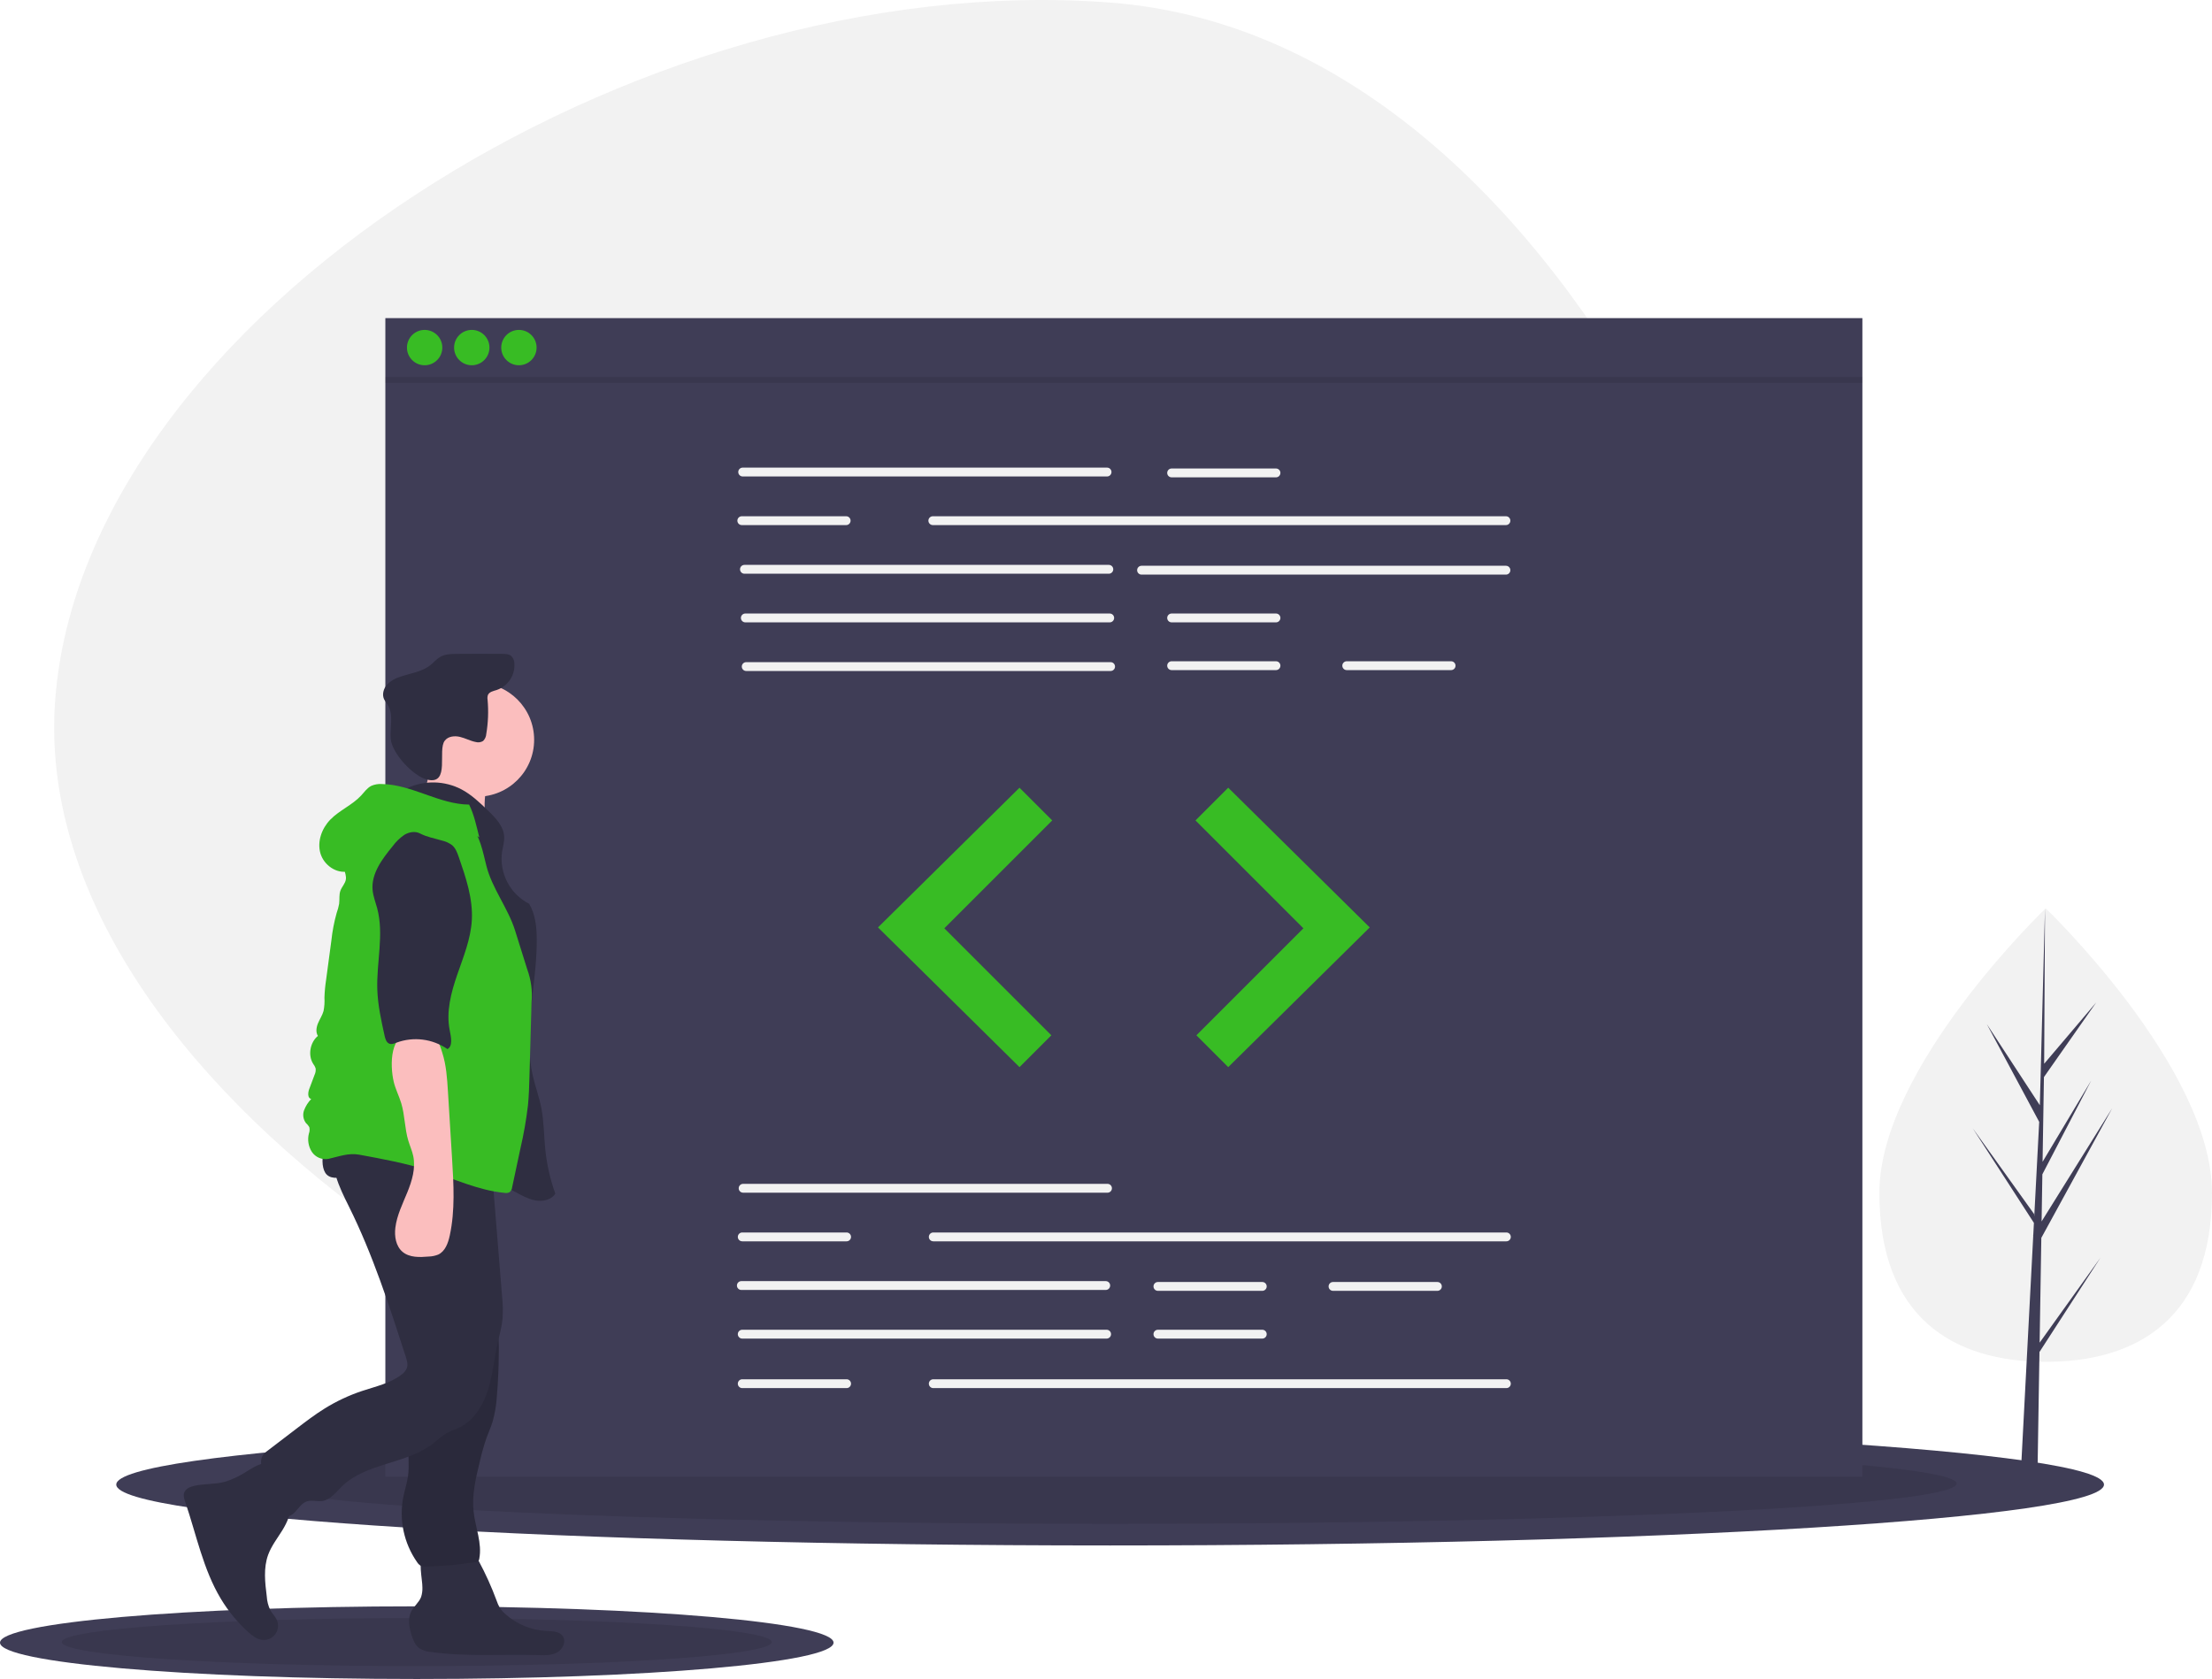
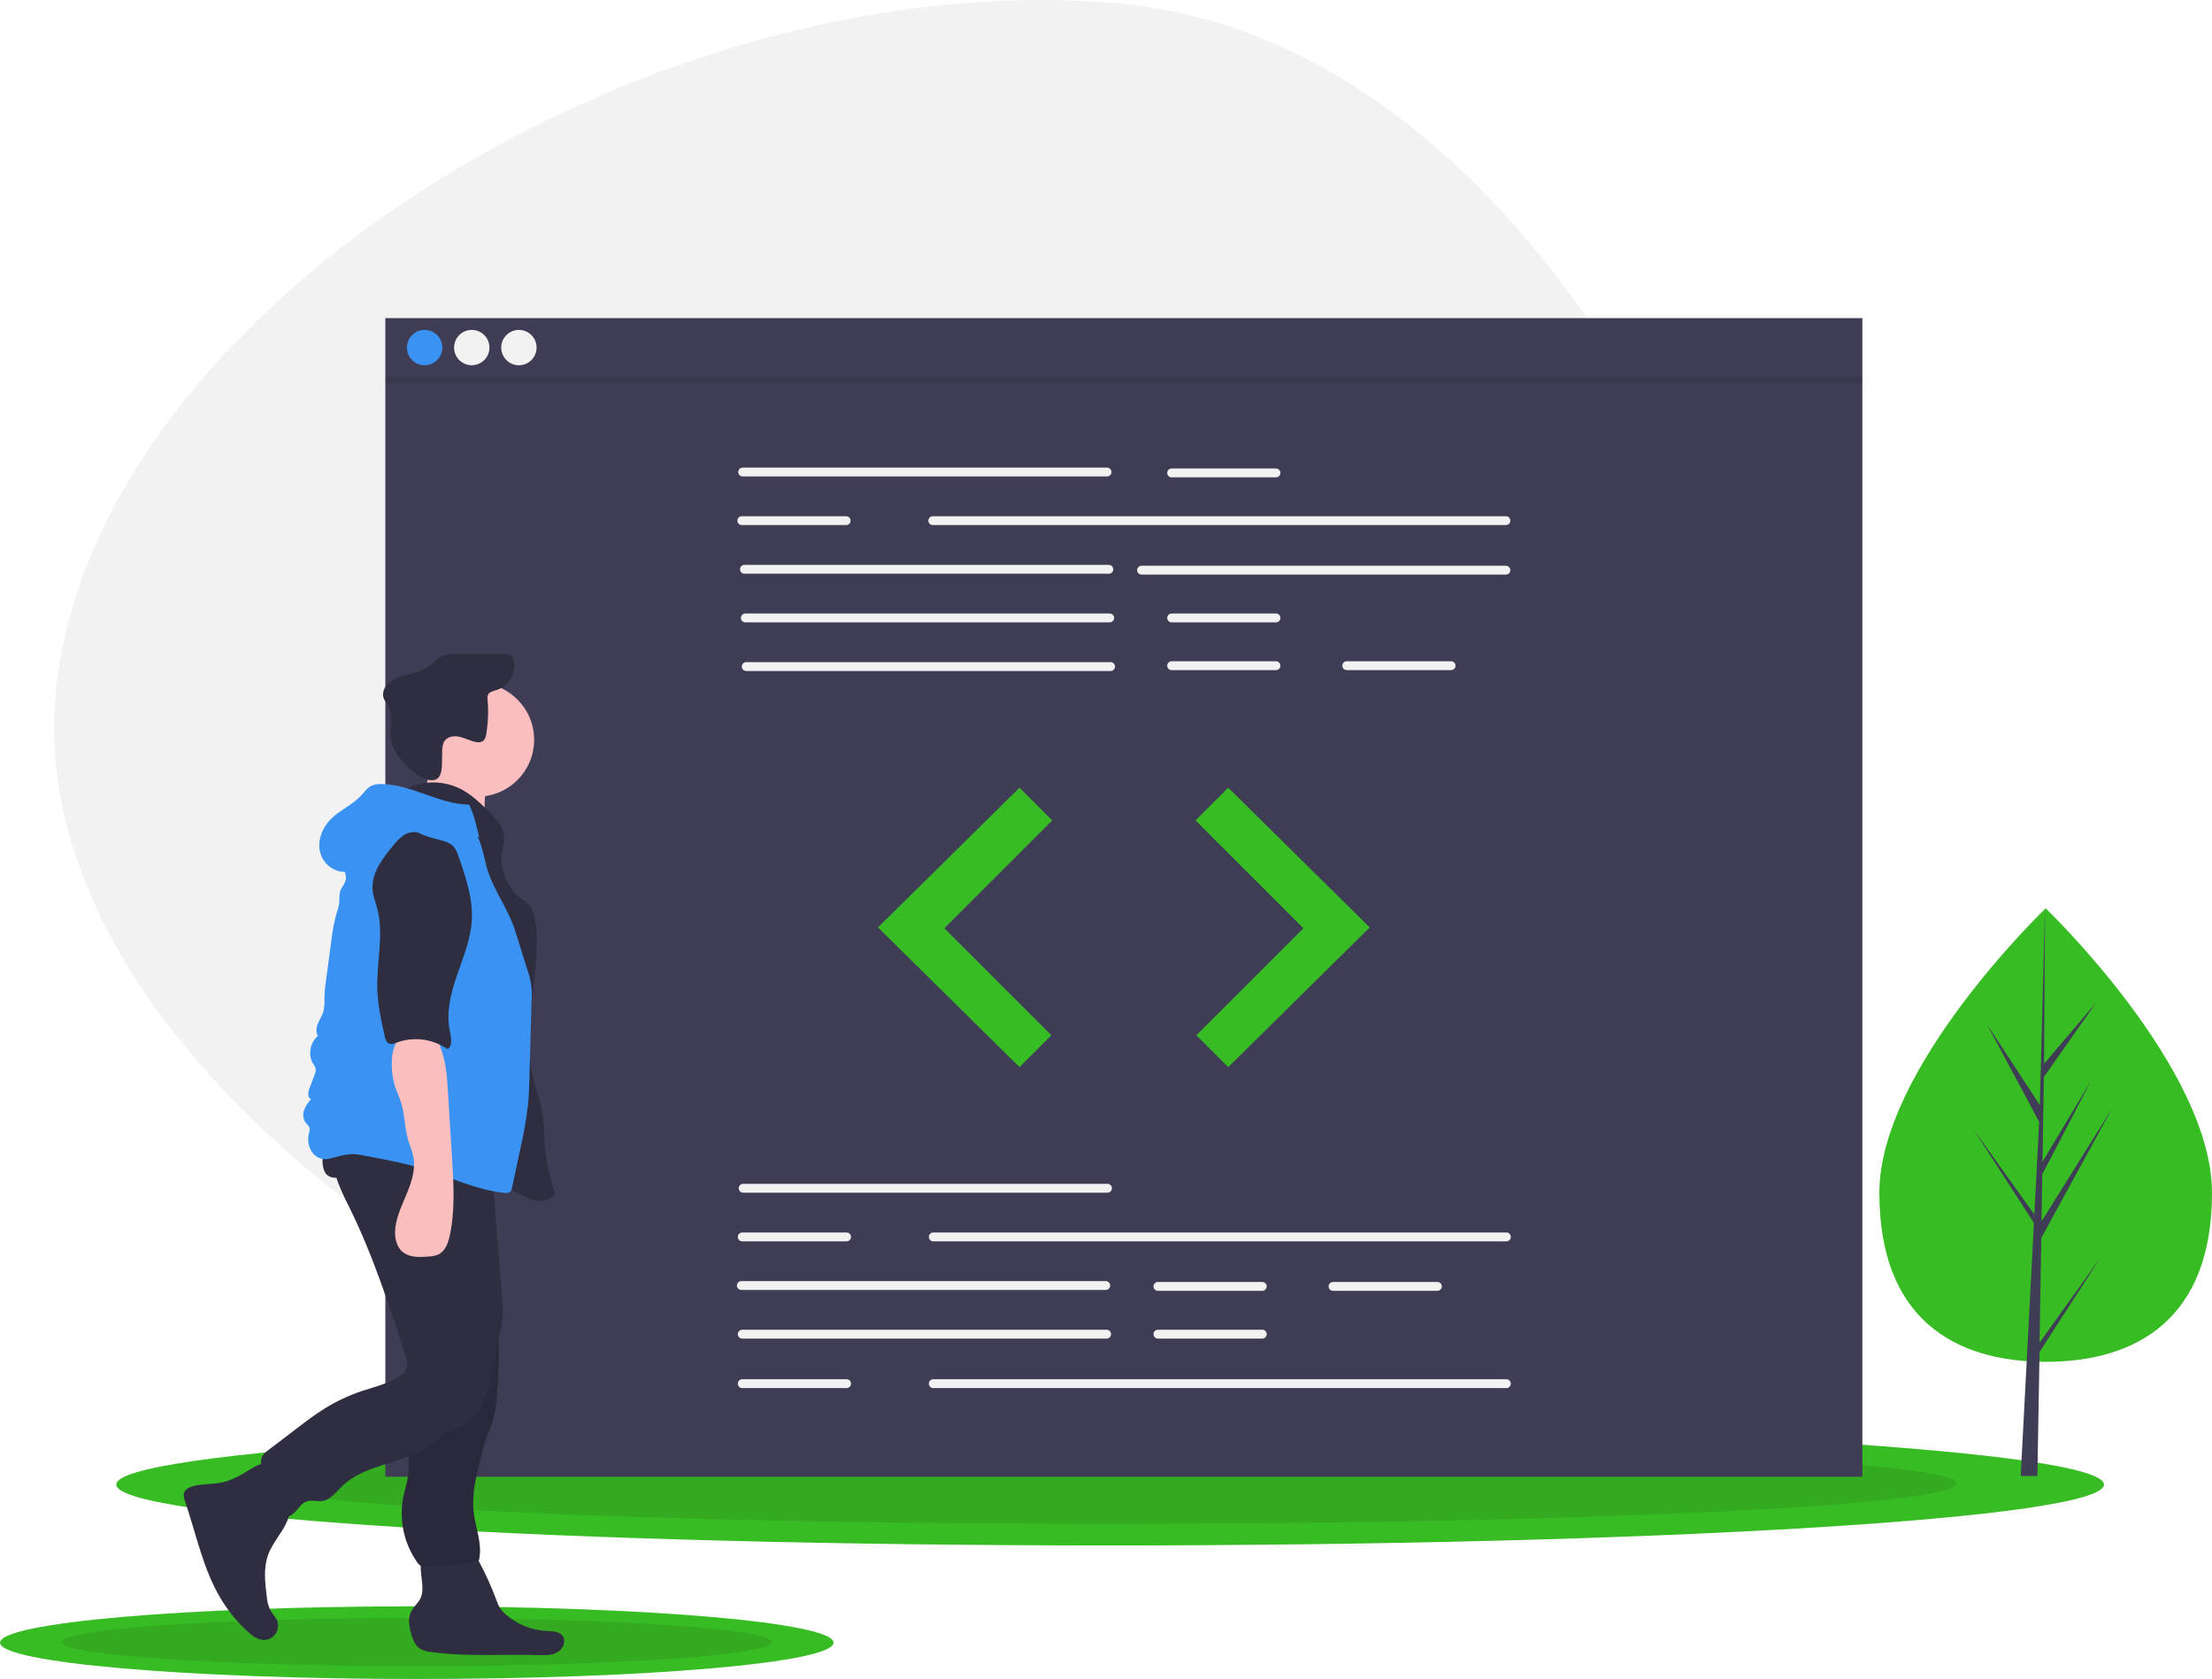
- <svg xmlns="http://www.w3.org/2000/svg" id="a594ac37-6d44-4297-8862-1cbd9c01c0b7" data-name="Layer 1" width="1126.194" height="855" viewBox="0 0 1126.194 855">
-   <path d="M581.768,778.438C339.369,759.991,50.297,572.172,65.014,378.781S359.7,5.358,602.099,23.805,984.031,403.667,969.314,597.058,824.166,796.885,581.768,778.438Z" transform="translate(-36.90323 -22.5)" fill="#f2f2f2" />
-   <ellipse cx="565.194" cy="756" rx="506" ry="31" fill="#3f3d56" />
-   <ellipse cx="565.194" cy="755.5" rx="431" ry="20.5" opacity="0.1" />
-   <ellipse cx="212.194" cy="836.5" rx="212.194" ry="18.5" fill="#3f3d56" />
-   <ellipse cx="212.194" cy="836.202" rx="180.742" ry="12.234" opacity="0.1" />
-   <rect x="196.194" y="162" width="752" height="590" fill="#3f3d56" />
-   <path d="M600.541,265.129H415.024a2.251,2.251,0,1,1,0-4.503H600.541a2.251,2.251,0,0,1,0,4.503Z" transform="translate(-36.90323 -22.5)" fill="#f2f2f2" />
-   <path d="M803.62,289.895H511.835a2.251,2.251,0,0,1,0-4.503H803.62a2.251,2.251,0,1,1,0,4.503Z" transform="translate(-36.90323 -22.5)" fill="#f2f2f2" />
-   <path d="M601.442,314.661H415.924a2.251,2.251,0,1,1,0-4.503H601.442a2.251,2.251,0,1,1,0,4.503Z" transform="translate(-36.90323 -22.5)" fill="#f2f2f2" />
-   <path d="M803.62,315.111H618.102a2.251,2.251,0,0,1,0-4.503H803.62a2.251,2.251,0,1,1,0,4.503Z" transform="translate(-36.90323 -22.5)" fill="#f2f2f2" />
-   <path d="M601.892,339.426H416.374a2.251,2.251,0,0,1,0-4.503H601.892a2.251,2.251,0,1,1,0,4.503Z" transform="translate(-36.90323 -22.5)" fill="#f2f2f2" />
-   <path d="M602.342,364.192H416.825a2.251,2.251,0,0,1,0-4.503H602.342a2.251,2.251,0,1,1,0,4.503Z" transform="translate(-36.90323 -22.5)" fill="#f2f2f2" />
-   <path d="M686.546,265.579H633.412a2.251,2.251,0,0,1,0-4.503h53.134a2.251,2.251,0,1,1,0,4.503Z" transform="translate(-36.90323 -22.5)" fill="#f2f2f2" />
-   <path d="M686.546,339.426H633.412a2.251,2.251,0,0,1,0-4.503h53.134a2.251,2.251,0,1,1,0,4.503Z" transform="translate(-36.90323 -22.5)" fill="#f2f2f2" />
-   <path d="M686.546,363.742H633.412a2.251,2.251,0,1,1,0-4.503h53.134a2.251,2.251,0,1,1,0,4.503Z" transform="translate(-36.90323 -22.5)" fill="#f2f2f2" />
-   <path d="M775.702,363.742H722.569a2.251,2.251,0,0,1,0-4.503h53.134a2.251,2.251,0,1,1,0,4.503Z" transform="translate(-36.90323 -22.5)" fill="#f2f2f2" />
-   <path d="M467.707,289.895H414.573a2.251,2.251,0,0,1,0-4.503h53.134a2.251,2.251,0,0,1,0,4.503Z" transform="translate(-36.90323 -22.5)" fill="#f2f2f2" />
-   <path d="M600.766,629.861H415.249a2.251,2.251,0,0,1,0-4.503H600.766a2.251,2.251,0,0,1,0,4.503Z" transform="translate(-36.90323 -22.5)" fill="#f2f2f2" />
-   <path d="M599.866,679.392H414.348a2.251,2.251,0,1,1,0-4.503H599.866a2.251,2.251,0,0,1,0,4.503Z" transform="translate(-36.90323 -22.5)" fill="#f2f2f2" />
-   <path d="M600.316,704.158H414.798a2.251,2.251,0,1,1,0-4.503H600.316a2.251,2.251,0,1,1,0,4.503Z" transform="translate(-36.90323 -22.5)" fill="#f2f2f2" />
-   <path d="M679.566,679.842H626.433a2.251,2.251,0,0,1,0-4.503h53.134a2.251,2.251,0,0,1,0,4.503Z" transform="translate(-36.90323 -22.5)" fill="#f2f2f2" />
-   <path d="M679.566,704.158H626.433a2.251,2.251,0,0,1,0-4.503h53.134a2.251,2.251,0,1,1,0,4.503Z" transform="translate(-36.90323 -22.5)" fill="#f2f2f2" />
-   <path d="M768.723,679.842H715.589a2.251,2.251,0,1,1,0-4.503h53.134a2.251,2.251,0,0,1,0,4.503Z" transform="translate(-36.90323 -22.5)" fill="#f2f2f2" />
-   <path d="M803.845,654.626H512.06a2.251,2.251,0,0,1,0-4.503H803.845a2.251,2.251,0,0,1,0,4.503Z" transform="translate(-36.90323 -22.5)" fill="#f2f2f2" />
-   <path d="M467.932,654.626H414.798a2.251,2.251,0,0,1,0-4.503H467.932a2.251,2.251,0,0,1,0,4.503Z" transform="translate(-36.90323 -22.5)" fill="#f2f2f2" />
-   <path d="M803.845,729.374H512.06a2.251,2.251,0,1,1,0-4.503H803.845a2.251,2.251,0,0,1,0,4.503Z" transform="translate(-36.90323 -22.5)" fill="#f2f2f2" />
-   <path d="M467.932,729.374H414.798a2.251,2.251,0,1,1,0-4.503H467.932a2.251,2.251,0,1,1,0,4.503Z" transform="translate(-36.90323 -22.5)" fill="#f2f2f2" />
-   <polygon points="519.06 401.13 447.014 472.275 519.06 543.42 535.27 527.21 480.786 472.725 535.72 417.79 519.06 401.13" fill="#38bc24" />
-   <polygon points="625.327 401.13 697.373 472.275 625.327 543.42 609.117 527.21 663.602 472.725 608.667 417.79 625.327 401.13" fill="#38bc24" />
-   <circle cx="216.194" cy="177" r="9" fill="#38bc24" />
-   <circle cx="240.194" cy="177" r="9" fill="#38bc24" />
-   <circle cx="264.194" cy="177" r="9" fill="#38bc24" />
-   <rect x="196.194" y="192" width="752" height="3" opacity="0.1" />
-   <path d="M1163.097,629.954c0,63.771-37.911,86.038-84.676,86.038s-84.676-22.266-84.676-86.038,84.676-144.898,84.676-144.898S1163.097,566.182,1163.097,629.954Z" transform="translate(-36.90323 -22.5)" fill="#f2f2f2" />
-   <polygon points="1038.433 683.736 1039.3 630.365 1075.391 564.338 1039.436 621.993 1039.826 597.995 1064.699 550.226 1039.929 591.645 1039.929 591.645 1040.63 548.484 1067.265 510.453 1040.74 541.697 1041.178 462.556 1038.425 567.325 1038.651 563.003 1011.571 521.552 1038.217 571.3 1035.694 619.503 1035.619 618.223 1004.4 574.602 1035.524 622.743 1035.209 628.771 1035.152 628.862 1035.178 629.357 1028.776 751.653 1037.329 751.653 1038.355 688.485 1069.404 640.461 1038.433 683.736" fill="#3f3d56" />
-   <path d="M159.525,773.591a43.126,43.126,0,0,1-8.178,3.503c-5.079,1.387-10.507.878-15.637,2.063-2.1.485-4.386,1.499-5.054,3.549-.49,1.503.043,3.127.553,4.623,5.669,16.62,9.085,34.266,18.125,49.321a74.641,74.641,0,0,0,13.993,16.988c2.055,1.852,4.384,3.664,7.135,3.955a7.248,7.248,0,0,0,7.371-10.182c-.811-1.801-2.317-3.196-3.289-4.916a18.757,18.757,0,0,1-1.819-6.991c-.893-7.108-1.754-14.538.709-21.265,1.652-4.512,4.682-8.359,7.206-12.447s4.622-8.772,4.06-13.544c-.383-3.257-1.972-6.237-3.65-9.054-1.681-2.823-5.005-10.408-8.383-11.35C169.16,766.864,162.583,772.024,159.525,773.591Z" transform="translate(-36.90323 -22.5)" fill="#2f2e41" />
-   <path d="M251.96,831a14.019,14.019,0,0,1-.663,4.745c-1.058,2.793-3.681,4.706-5.036,7.367-1.885,3.701-1.031,8.174.218,12.135.783,2.483,1.81,5.067,3.912,6.603a12.893,12.893,0,0,0,5.954,1.907c18.036,2.496,36.358,1.064,54.559,1.587,3.317.095,6.829.211,9.725-1.41s4.686-5.697,2.717-8.368c-1.769-2.399-5.265-2.376-8.242-2.518a33.912,33.912,0,0,1-20.913-8.615,15.112,15.112,0,0,1-2.933-3.377,20.753,20.753,0,0,1-1.534-3.518,156.799,156.799,0,0,0-9.084-20.119c-.979-1.815-2.087-3.705-3.906-4.676a10.323,10.323,0,0,0-4.239-.926c-4.536-.294-16.283-1.838-19.791,1.69C249.461,816.768,252.032,826.86,251.96,831Z" transform="translate(-36.90323 -22.5)" fill="#2f2e41" />
-   <circle cx="242.971" cy="376.72" r="28.975" fill="#fbbebe" />
-   <path d="M253.709,423.146c-1.723,4.614-4.647,8.947-8.9,11.43l40.075,8.175a42.453,42.453,0,0,1-.562-17.869,10.3,10.3,0,0,0,.24-4.409c-.754-2.907-4.026-4.307-6.955-4.974-7.314-1.667-13.782-2.561-20.579-5.792C254.95,413.263,255.241,419.045,253.709,423.146Z" transform="translate(-36.90323 -22.5)" fill="#fbbebe" />
-   <path d="M244.474,423.727a31.338,31.338,0,0,1,27.313.714c5.138,2.707,9.392,6.794,13.572,10.826,3.853,3.717,7.962,7.972,8.236,13.319.132,2.59-.676,5.123-1.084,7.684a25.766,25.766,0,0,0,13.78,26.469c3.184,5.303,3.841,11.729,3.889,17.914.185,23.436-7.209,47.161-1.93,69.995,1.239,5.361,3.162,10.554,4.232,15.951,1.387,6.991,1.318,14.18,2.044,21.27a95.266,95.266,0,0,0,5.113,22.495c-1.744,2.774-5.374,3.837-8.642,3.613s-6.325-1.643-9.242-3.136c-14.123-7.227-27.059-16.757-41.687-22.9-9.678-4.064-19.987-6.595-29.376-11.288s-18.12-12.142-20.99-22.238c-1.241-4.365-1.318-8.965-1.385-13.503-.285-19.114-.55-38.436,3.61-57.094,3.669-16.454,10.741-32.194,12.284-48.981.502-5.464.513-11.314,3.566-15.873C232.091,432.52,241.409,430.851,244.474,423.727Z" transform="translate(-36.90323 -22.5)" fill="#2f2e41" />
-   <path d="M263.395,399.629c1.707-2.227,5-2.531,7.728-1.872s5.243,2.064,7.997,2.599a4.675,4.675,0,0,0,3.743-.526,5.444,5.444,0,0,0,1.615-3.57,68.163,68.163,0,0,0,.671-17.38,5.147,5.147,0,0,1,.159-2.437c.682-1.643,2.763-2.035,4.462-2.562a13.316,13.316,0,0,0,9.013-13.633,5.421,5.421,0,0,0-1.657-3.741c-1.175-.958-2.82-1.016-4.336-1.029q-11.683-.094-23.367.006c-2.883.025-5.91.096-8.409,1.533-1.848,1.063-3.222,2.773-4.88,4.112-4.326,3.491-10.178,4.201-15.441,5.991a15.308,15.308,0,0,0-6.768,4.036c-1.75,2-2.592,4.973-1.493,7.393a26.252,26.252,0,0,0,1.887,2.904c3.105,4.964,1.038,11.403,1.501,17.24.579,7.288,11.365,19.112,18.679,20.836C266.308,422.311,259.486,404.414,263.395,399.629Z" transform="translate(-36.90323 -22.5)" fill="#2f2e41" />
-   <path d="M247.037,719.183c.745,5.322,1.701,10.662,1.445,16.029-.357,7.494-3.059,14.714-3.559,22.199-.373,5.591.49,11.242-.287,16.791-.497,3.553-1.656,6.978-2.373,10.494a43.395,43.395,0,0,0,6.973,33.265,5.448,5.448,0,0,0,2.023,1.961,5.714,5.714,0,0,0,2.508.332,179.947,179.947,0,0,0,25.17-2.287,2.414,2.414,0,0,0,1.616-.713,2.266,2.266,0,0,0,.351-.954c1.544-7.936-1.977-15.893-2.872-23.928-.956-8.58,1.103-17.177,3.146-25.565a113.548,113.548,0,0,1,3.467-12.228c.988-2.697,2.181-5.321,3.037-8.063a61.46,61.46,0,0,0,2.202-13.203q.892-10.575.945-21.199a88.958,88.958,0,0,0-1.665-20.01c-1.878-8.338-5.724-16.081-9.536-23.73a15.029,15.029,0,0,0-5.618,2.67,125.38,125.38,0,0,1-15.35,8.481c-3.567,1.657-10.522,2.833-12.786,6.286-2.232,3.405-.792,10.351-.621,14.106Q245.694,709.584,247.037,719.183Z" transform="translate(-36.90323 -22.5)" fill="#2f2e41" />
-   <path d="M247.037,719.183c.745,5.322,1.701,10.662,1.445,16.029-.357,7.494-3.059,14.714-3.559,22.199-.373,5.591.49,11.242-.287,16.791-.497,3.553-1.656,6.978-2.373,10.494a43.395,43.395,0,0,0,6.973,33.265,5.448,5.448,0,0,0,2.023,1.961,5.714,5.714,0,0,0,2.508.332,179.947,179.947,0,0,0,25.17-2.287,2.414,2.414,0,0,0,1.616-.713,2.266,2.266,0,0,0,.351-.954c1.544-7.936-1.977-15.893-2.872-23.928-.956-8.58,1.103-17.177,3.146-25.565a113.548,113.548,0,0,1,3.467-12.228c.988-2.697,2.181-5.321,3.037-8.063a61.46,61.46,0,0,0,2.202-13.203q.892-10.575.945-21.199a88.958,88.958,0,0,0-1.665-20.01c-1.878-8.338-5.724-16.081-9.536-23.73a15.029,15.029,0,0,0-5.618,2.67,125.38,125.38,0,0,1-15.35,8.481c-3.567,1.657-10.522,2.833-12.786,6.286-2.232,3.405-.792,10.351-.621,14.106Q245.694,709.584,247.037,719.183Z" transform="translate(-36.90323 -22.5)" opacity="0.1" />
-   <path d="M207.864,605.518c-3.848,10.359,1.808,21.554,6.722,31.452,12.106,24.386,20.513,50.407,28.874,76.317.626,1.941,1.252,4.058.554,5.974a7.825,7.825,0,0,1-2.822,3.347c-5.765,4.379-13.107,5.939-19.975,8.23a90.184,90.184,0,0,0-18.943,8.88c-4.977,3.084-9.639,6.644-14.292,10.197l-14.812,11.312a9.903,9.903,0,0,0-2.476,2.397c-1.429,2.241-.843,5.167-.132,7.728a131.432,131.432,0,0,0,7.252,19.792,6.911,6.911,0,0,0,2.63,3.447c2.312,1.242,5.14-.405,6.905-2.347s3.292-4.359,5.781-5.193c2.486-.833,5.222.176,7.818-.189,4.199-.589,6.986-4.457,10.013-7.426,12.365-12.131,33.01-11.251,46.612-21.977a59.228,59.228,0,0,1,6.231-4.868c2.3-1.359,4.907-2.105,7.293-3.307,7.257-3.654,11.819-11.209,14.262-18.957s3.141-15.928,4.897-23.861c.908-4.101,2.103-8.158,2.507-12.338a66.094,66.094,0,0,0-.253-11.666L287.604,621.748c-.4-4.943-.8-9.892-1.576-14.791-14.577.521-29.143,1.108-43.728,1.28C230.695,608.374,218.876,609.186,207.864,605.518Z" transform="translate(-36.90323 -22.5)" fill="#2f2e41" />
-   <path d="M202.506,619.721c1.977,3.18,6.79,3.114,10.104,1.371s5.889-4.673,9.211-6.401c4.464-2.323,9.746-2.235,14.776-2.093,7.964.225,16.025.464,23.687,2.647,7.925,2.257,15.64,6.603,23.834,5.736,1.426-.151,2.985-.56,3.761-1.766a5.544,5.544,0,0,0,.62-2.836l.268-7.159a6.464,6.464,0,0,0-.57-3.625,6.082,6.082,0,0,0-2.716-2.079c-11.663-5.646-24.965-6.697-37.915-7.141q-9.875-.338-19.757-.278c-5.591.034-12.303-.775-17.739.719C202.774,598.82,198.805,613.769,202.506,619.721Z" transform="translate(-36.90323 -22.5)" fill="#2f2e41" />
-   <path d="M275.742,432.226c-15.282-.135-29.131-10.223-44.412-10.468a11.514,11.514,0,0,0-5.393.93c-2.129,1.073-3.529,3.147-5.147,4.898-4.518,4.893-11.061,7.505-15.703,12.281-4.352,4.478-6.773,11.15-5.055,17.153s8.204,10.608,14.279,9.165A36.801,36.801,0,0,1,228.65,446.706a72.887,72.887,0,0,1,11.205-5.882c6.868-3.112,14.548-6.283,21.718-3.95a30.638,30.638,0,0,1,7.409,4.04l11.954,8.03C279.543,443.45,278.29,437.288,275.742,432.226Z" transform="translate(-36.90323 -22.5)" fill="#38bc24" />
-   <path d="M212.552,460.874c-2.029,2.532.894,6.2.447,9.413-.297,2.135-2.054,3.765-2.786,5.793-.758,2.1-.356,4.427-.643,6.641a28.489,28.489,0,0,1-1.275,4.73,84.975,84.975,0,0,0-2.686,14.026l-2.675,19.976a75.681,75.681,0,0,0-.846,9.078,27.107,27.107,0,0,1-.452,6.787c-.592,2.183-1.904,4.093-2.786,6.175s-1.291,4.602-.099,6.524c-3.991,3.325-5.178,9.854-2.387,14.235a7.899,7.899,0,0,1,1.23,2.265,5.82,5.82,0,0,1-.542,3.34l-2.705,7.207c-.692,1.845-.911,4.653,1.014,5.074a17.006,17.006,0,0,0-3.651,5.767,6.866,6.866,0,0,0,.972,6.506,8.289,8.289,0,0,1,1.694,2.056,5.473,5.473,0,0,1-.196,3.243,11.906,11.906,0,0,0,1.473,9.333,8.371,8.371,0,0,0,8.418,3.609c5.41-1.22,10.272-3.147,15.728-2.146,11.746,2.155,23.53,4.32,34.906,7.952,12.984,4.145,25.556,10.224,39.126,11.5a3.798,3.798,0,0,0,2.617-.407,3.931,3.931,0,0,0,1.21-2.488q2.097-9.832,4.194-19.665a202.363,202.363,0,0,0,3.855-22.028c.477-4.781.614-9.589.749-14.392l1.081-38.231a38.197,38.197,0,0,0-2.2-16.62l-6.217-19.848c-3.548-11.327-11.688-21.371-14.586-32.882-1.834-7.285-3.189-15.103-8.108-20.781-7.012-8.095-19.145-9.354-29.764-7.962-4.797.629-9.636,1.714-13.785,4.202-4.798,2.877-8.333,7.409-11.753,11.836C218.305,454.343,215.436,457.276,212.552,460.874Z" transform="translate(-36.90323 -22.5)" fill="#38bc24" />
-   <path d="M237.347,573.323c.875,3.773,2.712,7.251,3.837,10.957,1.884,6.209,1.724,12.896,3.605,19.106.789,2.606,1.933,5.109,2.5,7.773,1.321,6.211-.608,12.636-3.003,18.516s-5.313,11.678-6.091,17.98c-.548,4.438.239,9.45,3.66,12.331,3.552,2.99,8.713,2.788,13.339,2.39a14.016,14.016,0,0,0,4.841-1.008c3.538-1.674,5.028-5.86,5.855-9.685,2.771-12.819,1.98-26.106,1.174-39.197l-2.106-34.234c-.405-6.591-.84-13.318-2.871-19.646-.739-2.302-2.026-6.954-4.129-8.424-2.083-1.456-8.03-1.521-10.609-1.642C235.251,547.97,235.387,564.856,237.347,573.323Z" transform="translate(-36.90323 -22.5)" fill="#fbbebe" />
-   <path d="M250.751,446.923c-2.471-1.294-5.584-.736-7.972.704a24.568,24.568,0,0,0-5.972,5.798c-5.339,6.517-10.991,13.995-10.199,22.382.297,3.145,1.501,6.121,2.317,9.172,3.579,13.38-.379,27.53.075,41.373.262,7.999,2.003,15.866,3.736,23.679.354,1.595.92,3.44,2.463,3.977,1.159.403,2.41-.115,3.557-.551A28.371,28.371,0,0,1,264.721,556.731c2.865-1.529,1.791-6.363,1.149-9.546-1.908-9.458.682-19.214,3.828-28.335s6.911-18.23,7.432-27.865c.591-10.916-3.029-21.571-6.6-31.903-.779-2.255-1.631-4.62-3.439-6.178a13.665,13.665,0,0,0-5.203-2.377C258.096,449.406,254.255,448.758,250.751,446.923Z" transform="translate(-36.90323 -22.5)" fill="#2f2e41" />
+ <svg xmlns="http://www.w3.org/2000/svg" width="1126.2" height="855" data-name="Layer 1" version="1.1" viewBox="0 0 1126.2 855">
+   <path transform="translate(-36.903 -22.5)" d="m581.77 778.44c-242.4-18.447-531.47-206.27-516.75-399.66s294.69-373.42 537.09-354.98 381.93 379.86 367.21 573.25-145.15 199.83-387.55 181.38z" fill="#f2f2f2" />
+   <ellipse cx="565.19" cy="756" rx="506" ry="31" fill="#38bc24" />
+   <ellipse cx="565.19" cy="755.5" rx="431" ry="20.5" opacity=".1" />
+   <ellipse cx="212.19" cy="836.5" rx="212.19" ry="18.5" fill="#38bc24" />
+   <ellipse cx="212.19" cy="836.2" rx="180.74" ry="12.234" opacity=".1" />
+   <rect x="196.19" y="162" width="752" height="590" fill="#3f3d56" />
+   <g fill="#f2f2f2">
+     <path transform="translate(-36.903 -22.5)" d="m600.54 265.13h-185.52a2.251 2.251 0 1 1 0-4.503h185.52a2.251 2.251 0 0 1 0 4.503z" />
+     <path transform="translate(-36.903 -22.5)" d="m803.62 289.89h-291.79a2.251 2.251 0 0 1 0-4.503h291.79a2.251 2.251 0 1 1 0 4.503z" />
+     <path transform="translate(-36.903 -22.5)" d="m601.44 314.66h-185.52a2.251 2.251 0 1 1 0-4.503h185.52a2.251 2.251 0 1 1 0 4.503z" />
+     <path transform="translate(-36.903 -22.5)" d="m803.62 315.11h-185.52a2.251 2.251 0 0 1 0-4.503h185.52a2.251 2.251 0 1 1 0 4.503z" />
+     <path transform="translate(-36.903 -22.5)" d="m601.89 339.43h-185.52a2.251 2.251 0 0 1 0-4.503h185.52a2.251 2.251 0 1 1 0 4.503z" />
+     <path transform="translate(-36.903 -22.5)" d="m602.34 364.19h-185.52a2.251 2.251 0 0 1 0-4.503h185.52a2.251 2.251 0 1 1 0 4.503z" />
+     <path transform="translate(-36.903 -22.5)" d="m686.55 265.58h-53.134a2.251 2.251 0 0 1 0-4.503h53.134a2.251 2.251 0 1 1 0 4.503z" />
+     <path transform="translate(-36.903 -22.5)" d="m686.55 339.43h-53.134a2.251 2.251 0 0 1 0-4.503h53.134a2.251 2.251 0 1 1 0 4.503z" />
+     <path transform="translate(-36.903 -22.5)" d="m686.55 363.74h-53.134a2.251 2.251 0 1 1 0-4.503h53.134a2.251 2.251 0 1 1 0 4.503z" />
+     <path transform="translate(-36.903 -22.5)" d="m775.7 363.74h-53.134a2.251 2.251 0 0 1 0-4.503h53.134a2.251 2.251 0 1 1 0 4.503z" />
+     <path transform="translate(-36.903 -22.5)" d="m467.71 289.89h-53.134a2.251 2.251 0 0 1 0-4.503h53.134a2.251 2.251 0 0 1 0 4.503z" />
+     <path transform="translate(-36.903 -22.5)" d="m600.77 629.86h-185.52a2.251 2.251 0 0 1 0-4.503h185.52a2.251 2.251 0 0 1 0 4.503z" />
+     <path transform="translate(-36.903 -22.5)" d="m599.87 679.39h-185.52a2.251 2.251 0 1 1 0-4.503h185.52a2.251 2.251 0 0 1 0 4.503z" />
+     <path transform="translate(-36.903 -22.5)" d="m600.32 704.16h-185.52a2.251 2.251 0 1 1 0-4.503h185.52a2.251 2.251 0 1 1 0 4.503z" />
+     <path transform="translate(-36.903 -22.5)" d="m679.57 679.84h-53.134a2.251 2.251 0 0 1 0-4.503h53.134a2.251 2.251 0 0 1 0 4.503z" />
+     <path transform="translate(-36.903 -22.5)" d="m679.57 704.16h-53.134a2.251 2.251 0 0 1 0-4.503h53.134a2.251 2.251 0 1 1 0 4.503z" />
+     <path transform="translate(-36.903 -22.5)" d="m768.72 679.84h-53.134a2.251 2.251 0 1 1 0-4.503h53.134a2.251 2.251 0 0 1 0 4.503z" />
+     <path transform="translate(-36.903 -22.5)" d="m803.85 654.63h-291.79a2.251 2.251 0 0 1 0-4.503h291.79a2.251 2.251 0 0 1 0 4.503z" />
+     <path transform="translate(-36.903 -22.5)" d="m467.93 654.63h-53.134a2.251 2.251 0 0 1 0-4.503h53.134a2.251 2.251 0 0 1 0 4.503z" />
+     <path transform="translate(-36.903 -22.5)" d="m803.85 729.37h-291.79a2.251 2.251 0 1 1 0-4.503h291.79a2.251 2.251 0 0 1 0 4.503z" />
+     <path transform="translate(-36.903 -22.5)" d="m467.93 729.37h-53.134a2.251 2.251 0 1 1 0-4.503h53.134a2.251 2.251 0 1 1 0 4.503z" />
+   </g>
+   <polygon points="519.06 401.13 447.01 472.28 519.06 543.42 535.27 527.21 480.79 472.72 535.72 417.79" fill="#38bc24" />
+   <polygon points="625.33 401.13 697.37 472.28 625.33 543.42 609.12 527.21 663.6 472.72 608.67 417.79" fill="#38bc24" />
+   <circle cx="216.19" cy="177" r="9" fill="#3a93f2" />
+   <circle cx="240.19" cy="177" r="9" fill="#f2f2f2" />
+   <circle cx="264.19" cy="177" r="9" fill="#f2f2f2" />
+   <rect x="196.19" y="192" width="752" height="3" opacity=".1" />
+   <path transform="translate(-36.903 -22.5)" d="m1163.1 629.95c0 63.771-37.911 86.038-84.676 86.038s-84.676-22.266-84.676-86.038 84.676-144.9 84.676-144.9 84.676 81.127 84.676 144.9z" fill="#38bc24" />
+   <polygon points="1038.4 683.74 1039.3 630.36 1075.4 564.34 1039.4 621.99 1039.8 598 1064.7 550.23 1039.9 591.64 1039.9 591.64 1040.6 548.48 1067.3 510.45 1040.7 541.7 1041.2 462.56 1038.4 567.32 1038.7 563 1011.6 521.55 1038.2 571.3 1035.7 619.5 1035.6 618.22 1004.4 574.6 1035.5 622.74 1035.2 628.77 1035.2 628.86 1035.2 629.36 1028.8 751.65 1037.3 751.65 1038.4 688.48 1069.4 640.46" fill="#3f3d56" />
+   <path transform="translate(-36.903 -22.5)" d="m159.52 773.59a43.126 43.126 0 0 1-8.178 3.502c-5.079 1.387-10.507 0.878-15.637 2.063-2.1 0.485-4.386 1.499-5.054 3.549-0.49 1.503 0.043 3.127 0.553 4.623 5.668 16.62 9.085 34.266 18.125 49.321a74.641 74.641 0 0 0 13.993 16.988c2.055 1.852 4.384 3.664 7.135 3.955a7.248 7.248 0 0 0 7.371-10.182c-0.811-1.801-2.317-3.196-3.289-4.916a18.757 18.757 0 0 1-1.819-6.991c-0.893-7.108-1.754-14.538 0.709-21.265 1.652-4.512 4.682-8.359 7.206-12.448s4.622-8.772 4.06-13.544c-0.383-3.257-1.972-6.237-3.65-9.054-1.681-2.823-5.005-10.408-8.383-11.35-3.507-0.978-10.084 4.182-13.142 5.749z" fill="#2f2e41" />
+   <path transform="translate(-36.903 -22.5)" d="m251.96 831a14.019 14.019 0 0 1-0.663 4.745c-1.058 2.792-3.681 4.706-5.036 7.367-1.885 3.701-1.031 8.174 0.218 12.135 0.783 2.483 1.81 5.067 3.913 6.603a12.893 12.893 0 0 0 5.954 1.907c18.036 2.496 36.358 1.064 54.559 1.587 3.317 0.095 6.829 0.211 9.725-1.41s4.686-5.697 2.716-8.368c-1.768-2.398-5.265-2.376-8.242-2.518a33.912 33.912 0 0 1-20.913-8.615 15.112 15.112 0 0 1-2.933-3.377 20.753 20.753 0 0 1-1.534-3.518 156.8 156.8 0 0 0-9.084-20.119c-0.979-1.815-2.087-3.705-3.906-4.676a10.323 10.323 0 0 0-4.239-0.926c-4.536-0.294-16.283-1.838-19.791 1.69-3.241 3.259-0.671 13.352-0.743 17.491z" fill="#2f2e41" />
+   <circle cx="242.97" cy="376.72" r="28.975" fill="#fbbebe" />
+   <path transform="translate(-36.903 -22.5)" d="m253.71 423.15c-1.723 4.614-4.647 8.947-8.9 11.43l40.075 8.175a42.453 42.453 0 0 1-0.562-17.869 10.3 10.3 0 0 0 0.24-4.409c-0.754-2.908-4.027-4.307-6.955-4.974-7.314-1.667-13.782-2.561-20.579-5.792-2.078 3.557-1.787 9.339-3.318 13.44z" fill="#fbbebe" />
+   <g fill="#2f2e41">
+     <path transform="translate(-36.903 -22.5)" d="m244.47 423.73a31.338 31.338 0 0 1 27.313 0.714c5.138 2.708 9.392 6.794 13.572 10.826 3.853 3.717 7.962 7.972 8.236 13.319 0.132 2.59-0.676 5.123-1.084 7.684a25.766 25.766 0 0 0 13.78 26.469c3.184 5.303 3.841 11.729 3.889 17.914 0.185 23.436-7.209 47.161-1.93 69.995 1.239 5.361 3.162 10.554 4.232 15.951 1.387 6.991 1.318 14.18 2.044 21.27a95.266 95.266 0 0 0 5.113 22.495c-1.744 2.774-5.374 3.837-8.642 3.613s-6.325-1.643-9.242-3.136c-14.123-7.227-27.059-16.757-41.687-22.9-9.678-4.064-19.987-6.595-29.376-11.288s-18.12-12.142-20.99-22.238c-1.241-4.365-1.318-8.965-1.385-13.503-0.285-19.114-0.55-38.436 3.61-57.094 3.669-16.454 10.741-32.194 12.284-48.981 0.502-5.464 0.513-11.314 3.566-15.873 4.315-6.445 13.632-8.114 16.698-15.238z" />
+     <path transform="translate(-36.903 -22.5)" d="m263.39 399.63c1.707-2.227 5-2.53 7.728-1.872s5.243 2.064 7.997 2.599a4.675 4.675 0 0 0 3.743-0.526 5.444 5.444 0 0 0 1.615-3.57 68.163 68.163 0 0 0 0.671-17.38 5.146 5.146 0 0 1 0.159-2.437c0.682-1.643 2.763-2.035 4.462-2.562a13.316 13.316 0 0 0 9.013-13.633 5.421 5.421 0 0 0-1.657-3.741c-1.175-0.958-2.82-1.016-4.336-1.029q-11.683-0.094-23.367 0.006c-2.883 0.025-5.91 0.096-8.409 1.533-1.848 1.063-3.222 2.773-4.88 4.112-4.326 3.491-10.178 4.201-15.441 5.991a15.308 15.308 0 0 0-6.768 4.036c-1.75 2-2.592 4.973-1.493 7.393a26.252 26.252 0 0 0 1.887 2.904c3.105 4.964 1.038 11.403 1.501 17.24 0.579 7.288 11.365 19.112 18.679 20.836 11.808 2.784 4.986-15.113 8.895-19.898z" />
+     <path transform="translate(-36.903 -22.5)" d="m247.04 719.18c0.745 5.322 1.701 10.662 1.445 16.029-0.357 7.494-3.059 14.714-3.559 22.199-0.373 5.591 0.49 11.242-0.287 16.791-0.497 3.553-1.656 6.979-2.373 10.494a43.395 43.395 0 0 0 6.973 33.265 5.448 5.448 0 0 0 2.023 1.961 5.714 5.714 0 0 0 2.508 0.332 179.95 179.95 0 0 0 25.17-2.288 2.414 2.414 0 0 0 1.616-0.713 2.266 2.266 0 0 0 0.351-0.954c1.544-7.936-1.977-15.893-2.872-23.928-0.956-8.58 1.103-17.177 3.146-25.565a113.55 113.55 0 0 1 3.467-12.228c0.988-2.697 2.18-5.321 3.037-8.063a61.46 61.46 0 0 0 2.202-13.203q0.892-10.575 0.945-21.199a88.958 88.958 0 0 0-1.665-20.01c-1.878-8.338-5.724-16.081-9.536-23.73a15.029 15.029 0 0 0-5.618 2.67 125.38 125.38 0 0 1-15.35 8.481c-3.567 1.657-10.522 2.833-12.786 6.286-2.232 3.405-0.792 10.351-0.621 14.106q0.439 9.668 1.782 19.266z" />
+   </g>
+   <path transform="translate(-36.903 -22.5)" d="m247.04 719.18c0.745 5.322 1.701 10.662 1.445 16.029-0.357 7.494-3.059 14.714-3.559 22.199-0.373 5.591 0.49 11.242-0.287 16.791-0.497 3.553-1.656 6.979-2.373 10.494a43.395 43.395 0 0 0 6.973 33.265 5.448 5.448 0 0 0 2.023 1.961 5.714 5.714 0 0 0 2.508 0.332 179.95 179.95 0 0 0 25.17-2.288 2.414 2.414 0 0 0 1.616-0.713 2.266 2.266 0 0 0 0.351-0.954c1.544-7.936-1.977-15.893-2.872-23.928-0.956-8.58 1.103-17.177 3.146-25.565a113.55 113.55 0 0 1 3.467-12.228c0.988-2.697 2.18-5.321 3.037-8.063a61.46 61.46 0 0 0 2.202-13.203q0.892-10.575 0.945-21.199a88.958 88.958 0 0 0-1.665-20.01c-1.878-8.338-5.724-16.081-9.536-23.73a15.029 15.029 0 0 0-5.618 2.67 125.38 125.38 0 0 1-15.35 8.481c-3.567 1.657-10.522 2.833-12.786 6.286-2.232 3.405-0.792 10.351-0.621 14.106q0.439 9.668 1.782 19.266z" opacity=".1" />
+   <path transform="translate(-36.903 -22.5)" d="m207.86 605.52c-3.848 10.359 1.808 21.554 6.722 31.452 12.106 24.386 20.513 50.407 28.874 76.317 0.626 1.941 1.252 4.058 0.554 5.974a7.825 7.825 0 0 1-2.822 3.347c-5.766 4.379-13.107 5.939-19.975 8.23a90.184 90.184 0 0 0-18.943 8.88c-4.977 3.084-9.639 6.644-14.292 10.198l-14.812 11.312a9.903 9.903 0 0 0-2.476 2.397c-1.429 2.241-0.843 5.167-0.132 7.728a131.43 131.43 0 0 0 7.252 19.792 6.911 6.911 0 0 0 2.63 3.447c2.312 1.242 5.14-0.405 6.905-2.347s3.292-4.359 5.781-5.193c2.486-0.833 5.222 0.176 7.818-0.189 4.199-0.589 6.986-4.457 10.013-7.426 12.365-12.131 33.01-11.251 46.612-21.977a59.228 59.228 0 0 1 6.231-4.867c2.3-1.359 4.907-2.105 7.293-3.307 7.257-3.654 11.819-11.209 14.262-18.957s3.141-15.928 4.897-23.861c0.908-4.101 2.103-8.158 2.507-12.338a66.094 66.094 0 0 0-0.253-11.666l-4.908-60.715c-0.4-4.943-0.8-9.892-1.576-14.791-14.577 0.521-29.143 1.107-43.728 1.28-11.606 0.137-23.424 0.948-34.436-2.719z" fill="#2f2e41" />
+   <path transform="translate(-36.903 -22.5)" d="m202.51 619.72c1.977 3.18 6.79 3.114 10.104 1.371s5.889-4.673 9.211-6.401c4.464-2.323 9.746-2.236 14.776-2.093 7.964 0.225 16.025 0.464 23.687 2.647 7.925 2.257 15.64 6.603 23.834 5.736 1.426-0.151 2.985-0.56 3.761-1.766a5.545 5.545 0 0 0 0.62-2.836l0.268-7.159a6.464 6.464 0 0 0-0.57-3.625 6.082 6.082 0 0 0-2.716-2.079c-11.663-5.646-24.965-6.697-37.915-7.141q-9.875-0.338-19.757-0.278c-5.591 0.034-12.303-0.775-17.739 0.719-7.295 2.005-11.265 16.954-7.564 22.906z" fill="#2f2e41" />
+   <path transform="translate(-36.903 -22.5)" d="m275.74 432.23c-15.282-0.135-29.131-10.223-44.412-10.468a11.514 11.514 0 0 0-5.393 0.93c-2.129 1.073-3.529 3.147-5.147 4.898-4.518 4.893-11.061 7.505-15.703 12.281-4.352 4.478-6.773 11.15-5.055 17.153s8.204 10.608 14.279 9.165a36.801 36.801 0 0 1 14.337-19.479 72.887 72.887 0 0 1 11.205-5.882c6.868-3.112 14.548-6.283 21.718-3.95a30.638 30.638 0 0 1 7.409 4.04l11.954 8.03c-1.393-5.494-2.645-11.656-5.193-16.718z" fill="#3a93f2" />
+   <path transform="translate(-36.903 -22.5)" d="m212.55 460.87c-2.029 2.532 0.894 6.2 0.447 9.413-0.297 2.135-2.054 3.765-2.786 5.793-0.758 2.1-0.356 4.427-0.643 6.641a28.489 28.489 0 0 1-1.275 4.73 84.975 84.975 0 0 0-2.686 14.026l-2.675 19.976a75.681 75.681 0 0 0-0.846 9.078 27.107 27.107 0 0 1-0.452 6.787c-0.592 2.183-1.904 4.093-2.786 6.176s-1.291 4.602-0.099 6.524c-3.991 3.325-5.178 9.854-2.387 14.235a7.899 7.899 0 0 1 1.23 2.265 5.82 5.82 0 0 1-0.542 3.34l-2.705 7.207c-0.692 1.845-0.911 4.653 1.014 5.074a17.006 17.006 0 0 0-3.651 5.767 6.866 6.866 0 0 0 0.972 6.506 8.289 8.289 0 0 1 1.694 2.056 5.473 5.473 0 0 1-0.196 3.243 11.906 11.906 0 0 0 1.473 9.333 8.371 8.371 0 0 0 8.418 3.608c5.41-1.22 10.272-3.147 15.728-2.146 11.746 2.155 23.53 4.32 34.906 7.952 12.984 4.145 25.556 10.224 39.126 11.5a3.798 3.798 0 0 0 2.617-0.407 3.931 3.931 0 0 0 1.21-2.488q2.097-9.832 4.194-19.665a202.36 202.36 0 0 0 3.855-22.028c0.477-4.781 0.614-9.589 0.749-14.392l1.081-38.231a38.197 38.197 0 0 0-2.2-16.62l-6.218-19.848c-3.548-11.327-11.688-21.371-14.586-32.882-1.834-7.285-3.189-15.103-8.108-20.781-7.012-8.095-19.145-9.354-29.764-7.962-4.797 0.629-9.636 1.714-13.785 4.202-4.798 2.877-8.333 7.409-11.753 11.836-2.818 3.649-5.687 6.583-8.571 10.18z" fill="#3a93f2" />
+   <path transform="translate(-36.903 -22.5)" d="m237.35 573.32c0.875 3.773 2.712 7.251 3.837 10.957 1.884 6.209 1.724 12.896 3.605 19.106 0.789 2.607 1.933 5.109 2.5 7.773 1.321 6.211-0.608 12.636-3.003 18.516s-5.314 11.678-6.091 17.98c-0.548 4.439 0.239 9.45 3.66 12.331 3.552 2.99 8.713 2.788 13.339 2.39a14.016 14.016 0 0 0 4.841-1.008c3.538-1.674 5.028-5.86 5.855-9.685 2.771-12.819 1.98-26.106 1.174-39.197l-2.106-34.234c-0.405-6.591-0.84-13.318-2.871-19.646-0.739-2.302-2.026-6.954-4.129-8.424-2.083-1.456-8.03-1.521-10.609-1.642-12.098-0.568-11.962 16.317-10.002 24.785z" fill="#fbbebe" />
+   <path transform="translate(-36.903 -22.5)" d="m250.75 446.92c-2.471-1.294-5.584-0.736-7.972 0.704a24.568 24.568 0 0 0-5.972 5.798c-5.339 6.517-10.991 13.995-10.199 22.382 0.297 3.145 1.501 6.121 2.317 9.172 3.579 13.38-0.379 27.53 0.075 41.373 0.262 7.999 2.003 15.866 3.736 23.679 0.354 1.595 0.92 3.44 2.463 3.977 1.159 0.403 2.41-0.115 3.557-0.551a28.371 28.371 0 0 1 25.963 3.272c2.865-1.529 1.791-6.363 1.149-9.546-1.908-9.458 0.682-19.214 3.828-28.335s6.911-18.23 7.432-27.865c0.591-10.916-3.029-21.571-6.6-31.903-0.779-2.255-1.631-4.62-3.439-6.178a13.665 13.665 0 0 0-5.203-2.377c-3.793-1.121-7.634-1.769-11.138-3.604z" fill="#2f2e41" />
</svg>
